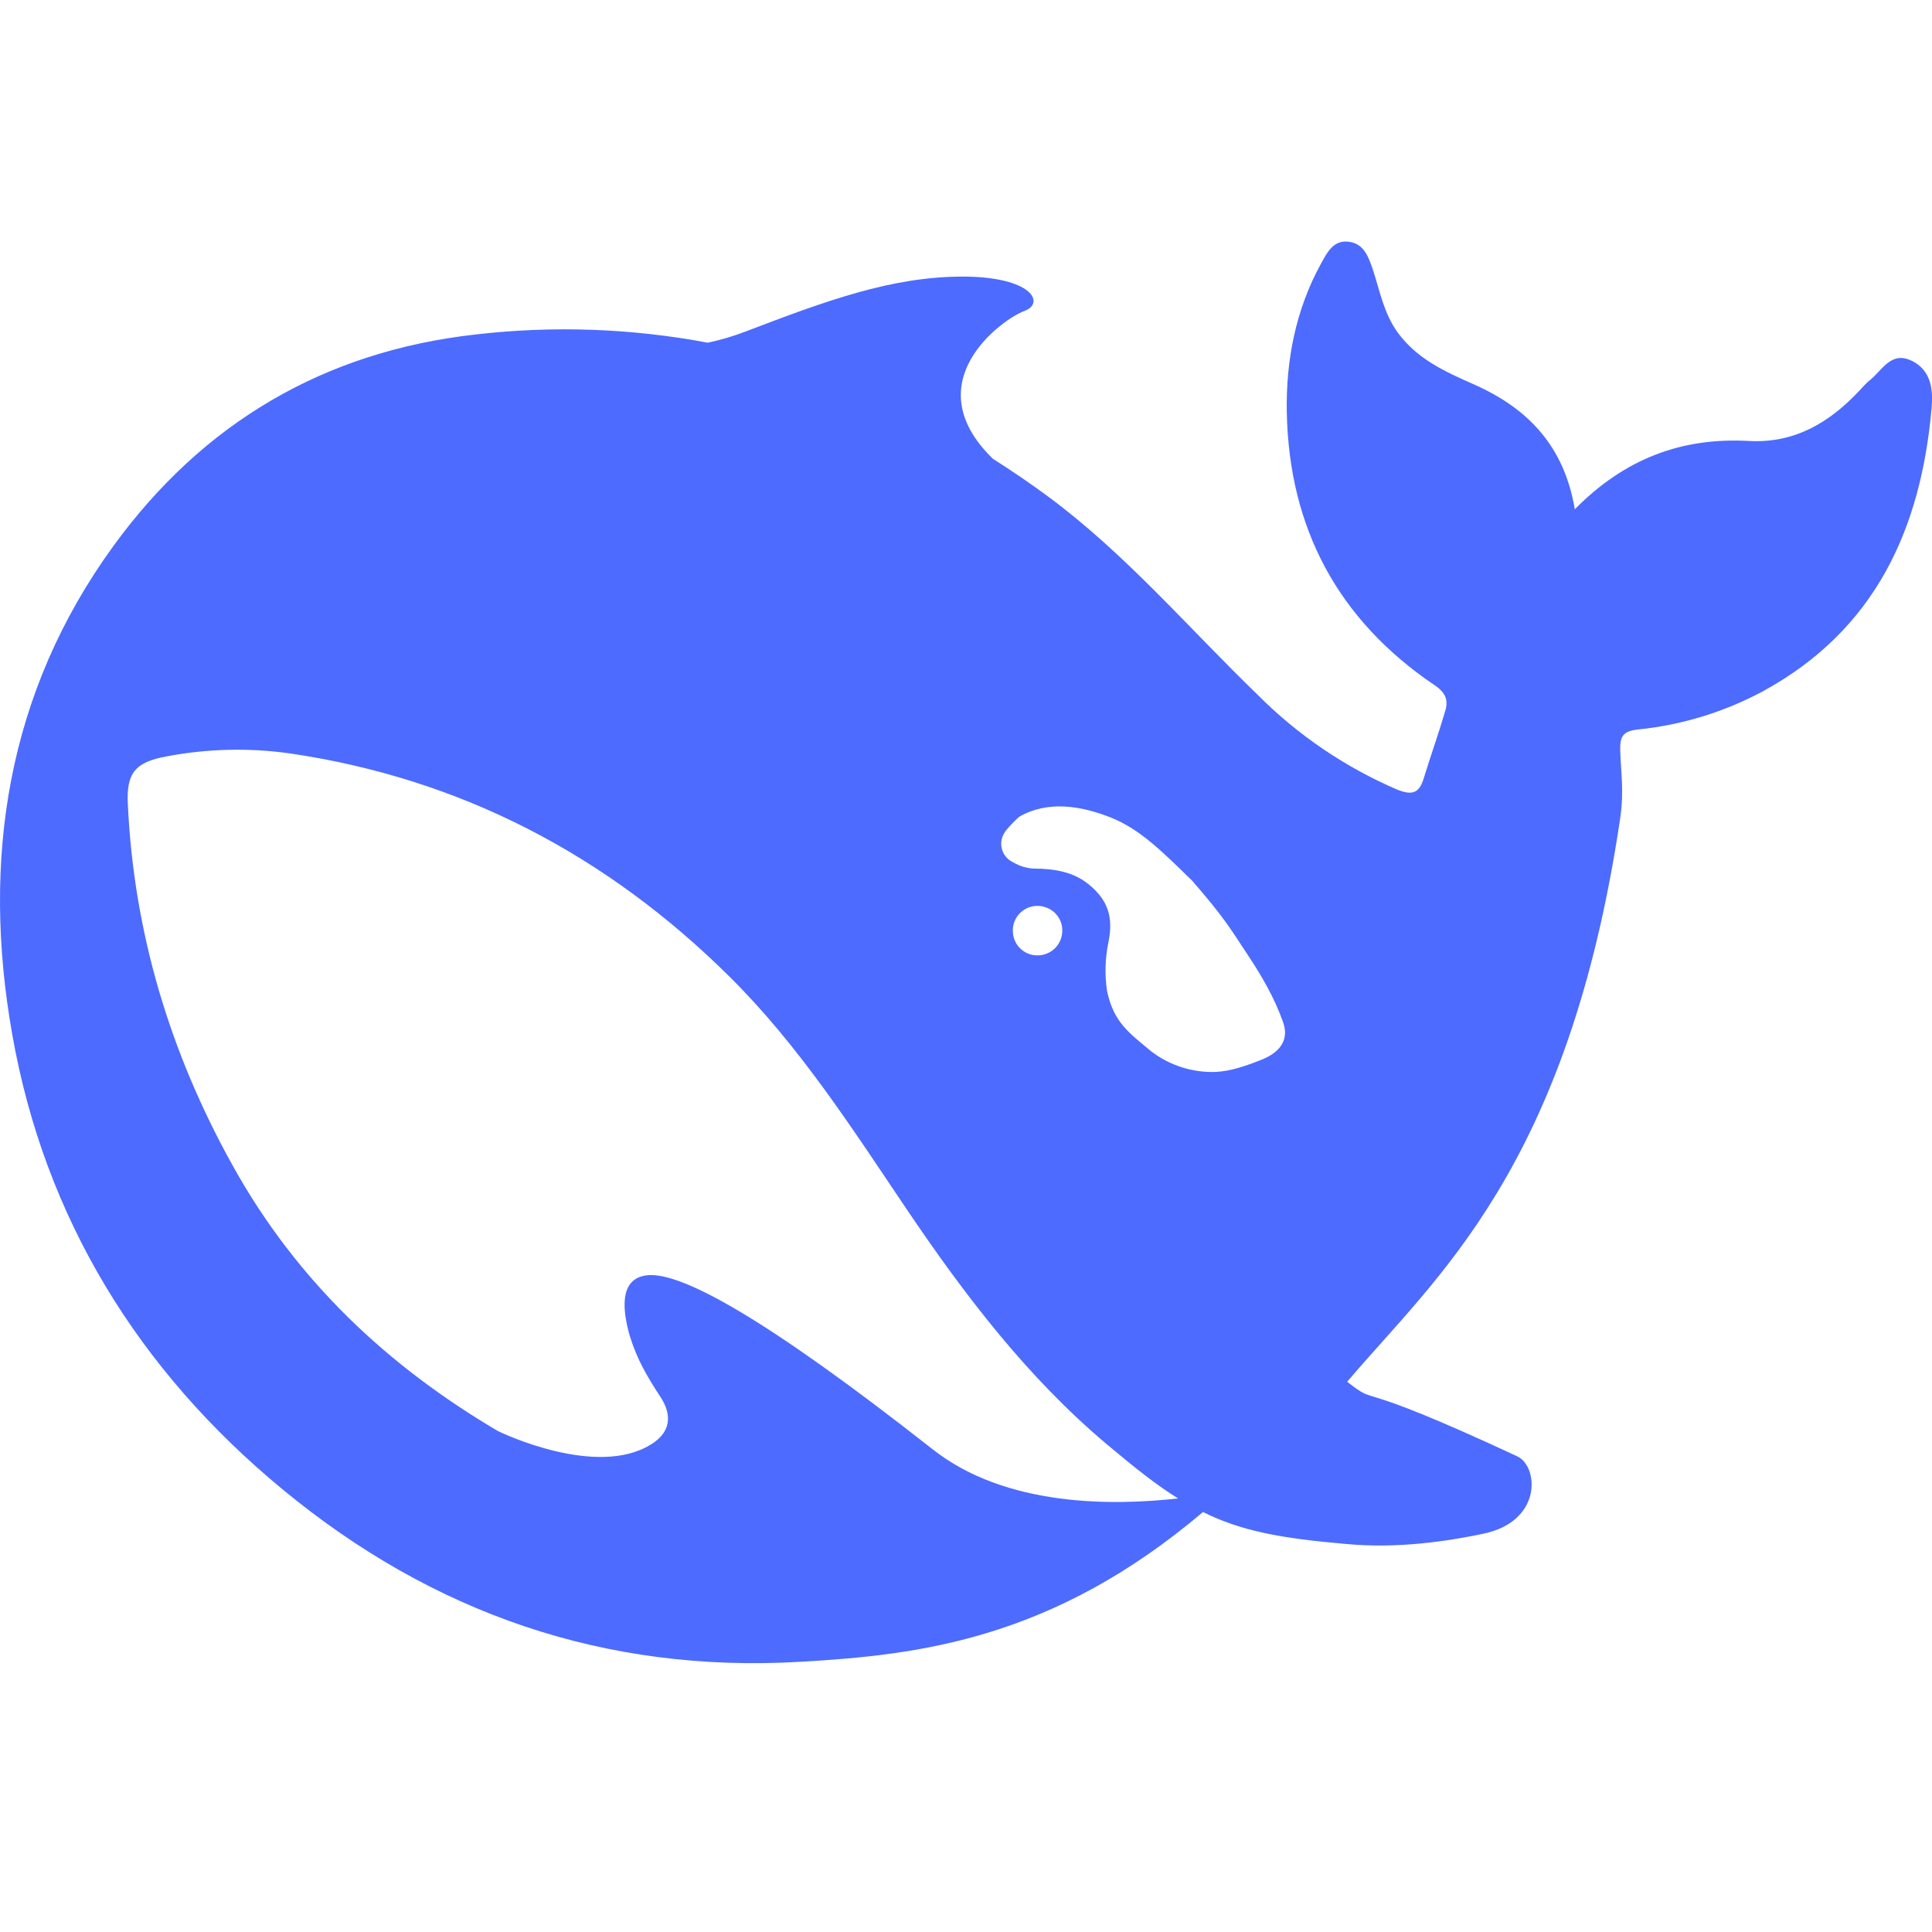
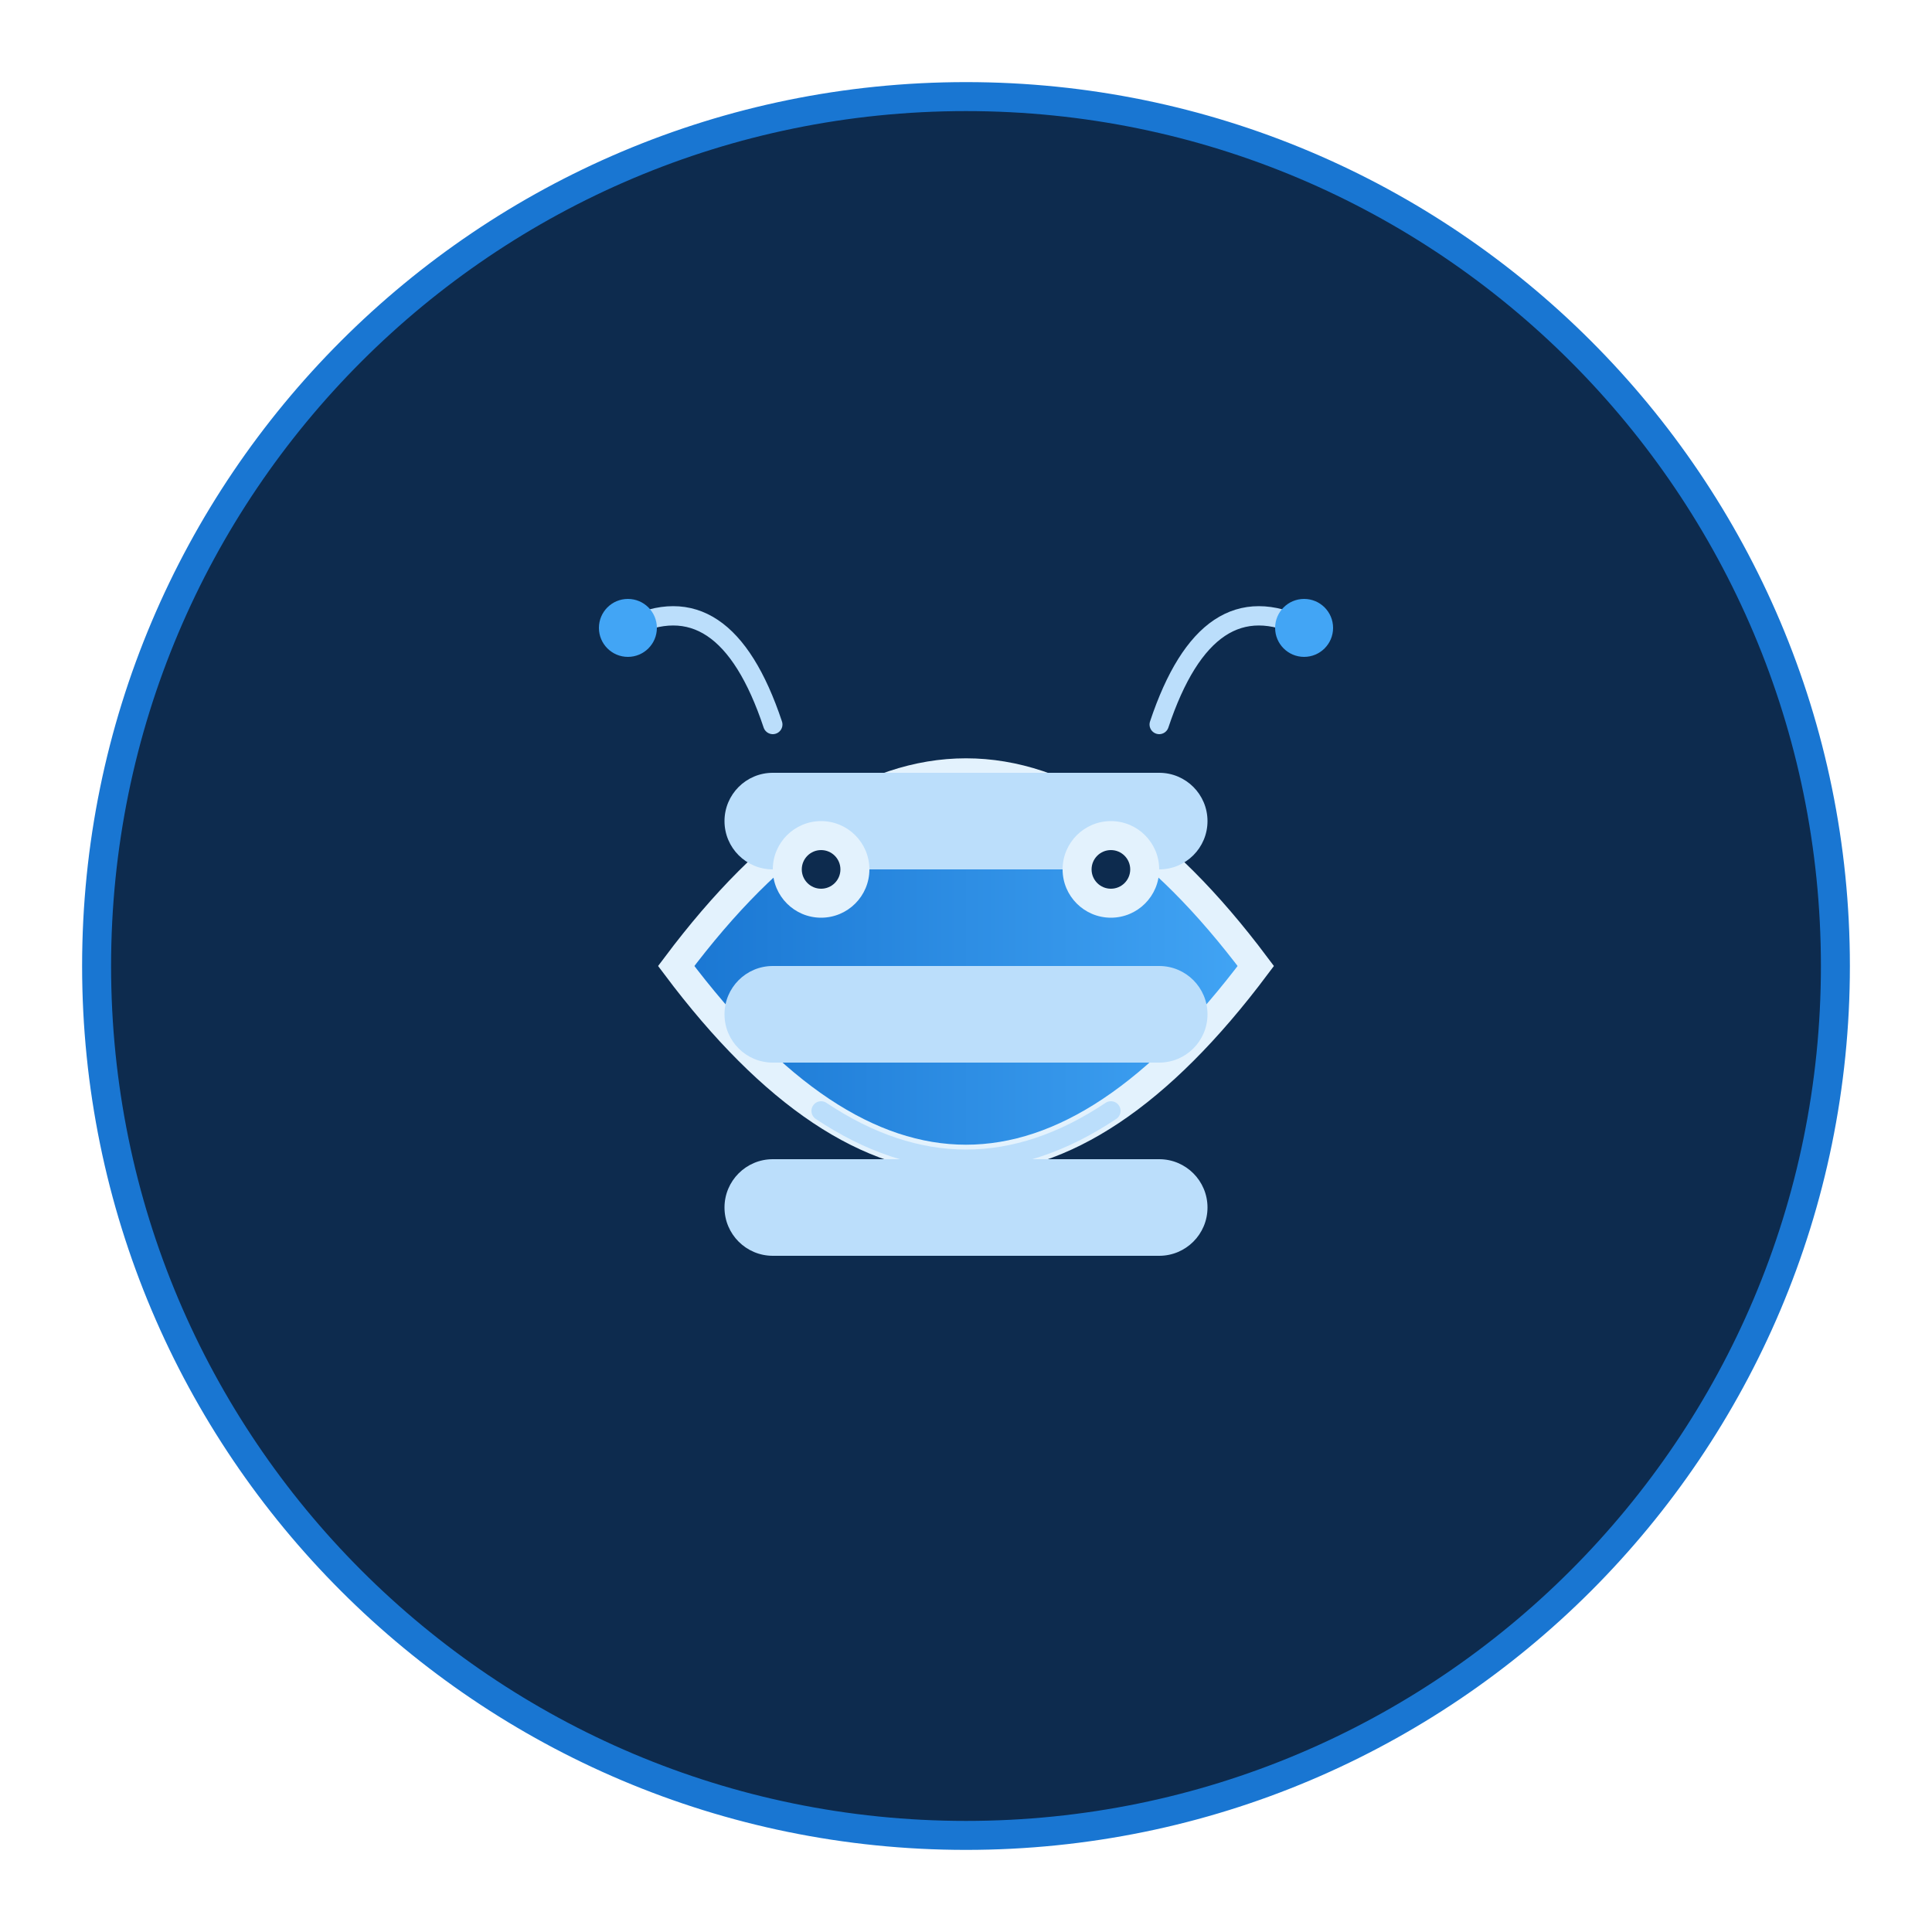
- <svg xmlns="http://www.w3.org/2000/svg" style="flex:none;line-height:1" viewBox="0 0 24 24">
-   <path fill="#4D6BFE" d="M23.748 4.482c-.254-.124-.364.113-.512.234-.051.039-.094.09-.137.136-.372.397-.806.657-1.373.626-.829-.046-1.537.214-2.163.848-.133-.782-.575-1.248-1.247-1.548-.352-.156-.708-.311-.955-.65-.172-.241-.219-.51-.305-.774-.055-.16-.11-.323-.293-.35-.2-.031-.278.136-.356.276-.313.572-.434 1.202-.422 1.84.027 1.436.633 2.58 1.838 3.393.137.093.172.187.129.323-.082.28-.18.552-.266.833-.055.179-.137.217-.329.14a5.526 5.526 0 0 1-1.736-1.18c-.857-.828-1.631-1.742-2.597-2.458a11.365 11.365 0 0 0-.689-.471c-.985-.957.13-1.743.388-1.836.27-.098.093-.432-.779-.428-.872.004-1.67.295-2.687.684a3.055 3.055 0 0 1-.465.137 9.597 9.597 0 0 0-2.883-.102c-1.885.21-3.39 1.102-4.497 2.623C.082 8.606-.231 10.684.152 12.85c.403 2.284 1.569 4.175 3.36 5.653 1.858 1.533 3.997 2.284 6.438 2.14 1.482-.085 3.133-.284 4.994-1.86.47.234.962.327 1.78.397.63.059 1.236-.03 1.705-.128.735-.156.684-.837.419-.961-2.155-1.004-1.682-.595-2.113-.926 1.096-1.296 2.746-2.642 3.392-7.003.05-.347.007-.565 0-.845-.004-.17.035-.237.23-.256a4.173 4.173 0 0 0 1.545-.475c1.396-.763 1.96-2.015 2.093-3.517.02-.23-.004-.467-.247-.588zM11.581 18c-2.089-1.642-3.102-2.183-3.52-2.16-.392.024-.321.471-.235.763.09.288.207.486.371.739.114.167.192.416-.113.603-.673.416-1.842-.14-1.897-.167-1.361-.802-2.5-1.86-3.301-3.307-.774-1.393-1.224-2.887-1.298-4.482-.02-.386.093-.522.477-.592a4.696 4.696 0 0 1 1.529-.039c2.132.312 3.946 1.265 5.468 2.774.868.86 1.525 1.887 2.202 2.891.72 1.066 1.494 2.082 2.48 2.914.348.292.625.514.891.677-.802.09-2.14.11-3.054-.614zm1-6.44a.306.306 0 0 1 .415-.287.302.302 0 0 1 .2.288.306.306 0 0 1-.31.307.303.303 0 0 1-.304-.308zm3.11 1.596c-.2.081-.399.151-.59.16a1.245 1.245 0 0 1-.798-.254c-.274-.23-.47-.358-.552-.758a1.73 1.73 0 0 1 .016-.588c.07-.327-.008-.537-.239-.727-.187-.156-.426-.199-.688-.199a.559.559 0 0 1-.254-.078.253.253 0 0 1-.114-.358c.028-.054.16-.186.192-.21.356-.202.767-.136 1.146.016.352.144.618.408 1.001.782.391.451.462.576.685.914.176.265.336.537.445.848.067.195-.019.354-.25.452z" />
+ <svg xmlns="http://www.w3.org/2000/svg" width="200" height="200" viewBox="0 0 200 200">
+   <circle cx="100" cy="100" r="90" fill="#0D2B4E" stroke="#1976D2" stroke-width="3" />
+   <defs>
+     <linearGradient id="beeBody" x1="0%" y1="0%" x2="100%" y2="0%">
+       <stop offset="0%" stop-color="#1976D2" />
+       <stop offset="100%" stop-color="#42A5F5" />
+     </linearGradient>
+   </defs>
+   <path d="M70 100Q100 60 130 100Q100 140 70 100Z" fill="url(#beeBody)" stroke="#E3F2FD" stroke-width="3" />
+   <rect x="75" y="80" width="50" height="10" rx="5" fill="#BBDEFB" />
+   <rect x="75" y="100" width="50" height="10" rx="5" fill="#BBDEFB" />
+   <rect x="75" y="120" width="50" height="10" rx="5" fill="#BBDEFB" />
+   <circle cx="85" cy="90" r="5" fill="#E3F2FD" />
+   <circle cx="115" cy="90" r="5" fill="#E3F2FD" />
+   <circle cx="85" cy="90" r="2" fill="#0D2B4E" />
+   <circle cx="115" cy="90" r="2" fill="#0D2B4E" />
+   <path d="M85 115Q100 125 115 115" fill="none" stroke="#BBDEFB" stroke-width="2" stroke-linecap="round" />
+   <path d="M80 75Q75 60 65 65" fill="none" stroke="#BBDEFB" stroke-width="2" stroke-linecap="round" />
+   <path d="M120 75Q125 60 135 65" fill="none" stroke="#BBDEFB" stroke-width="2" stroke-linecap="round" />
+   <circle cx="65" cy="65" r="3" fill="#42A5F5" />
+   <circle cx="135" cy="65" r="3" fill="#42A5F5" />
</svg>
